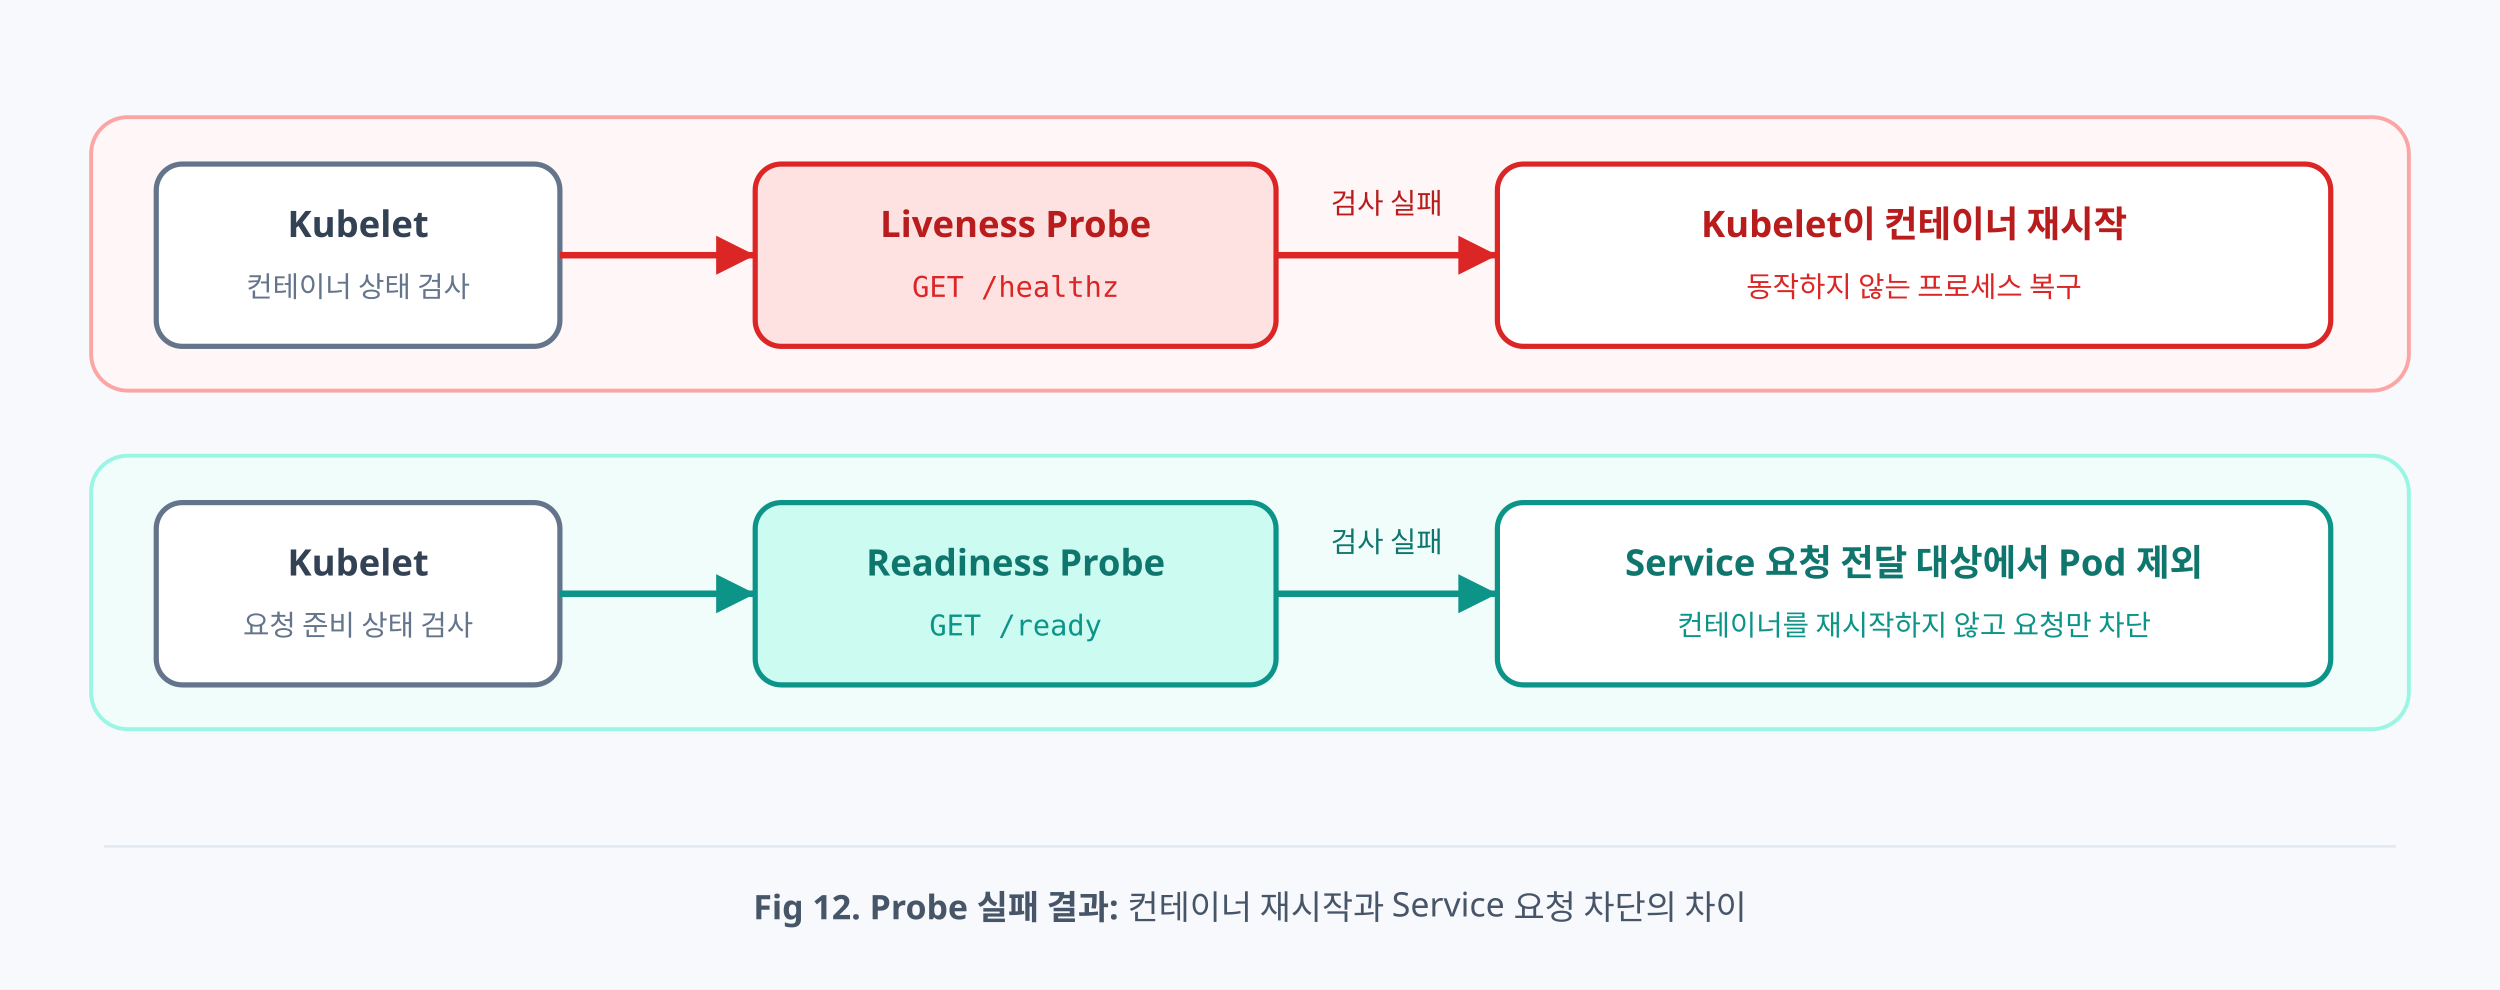
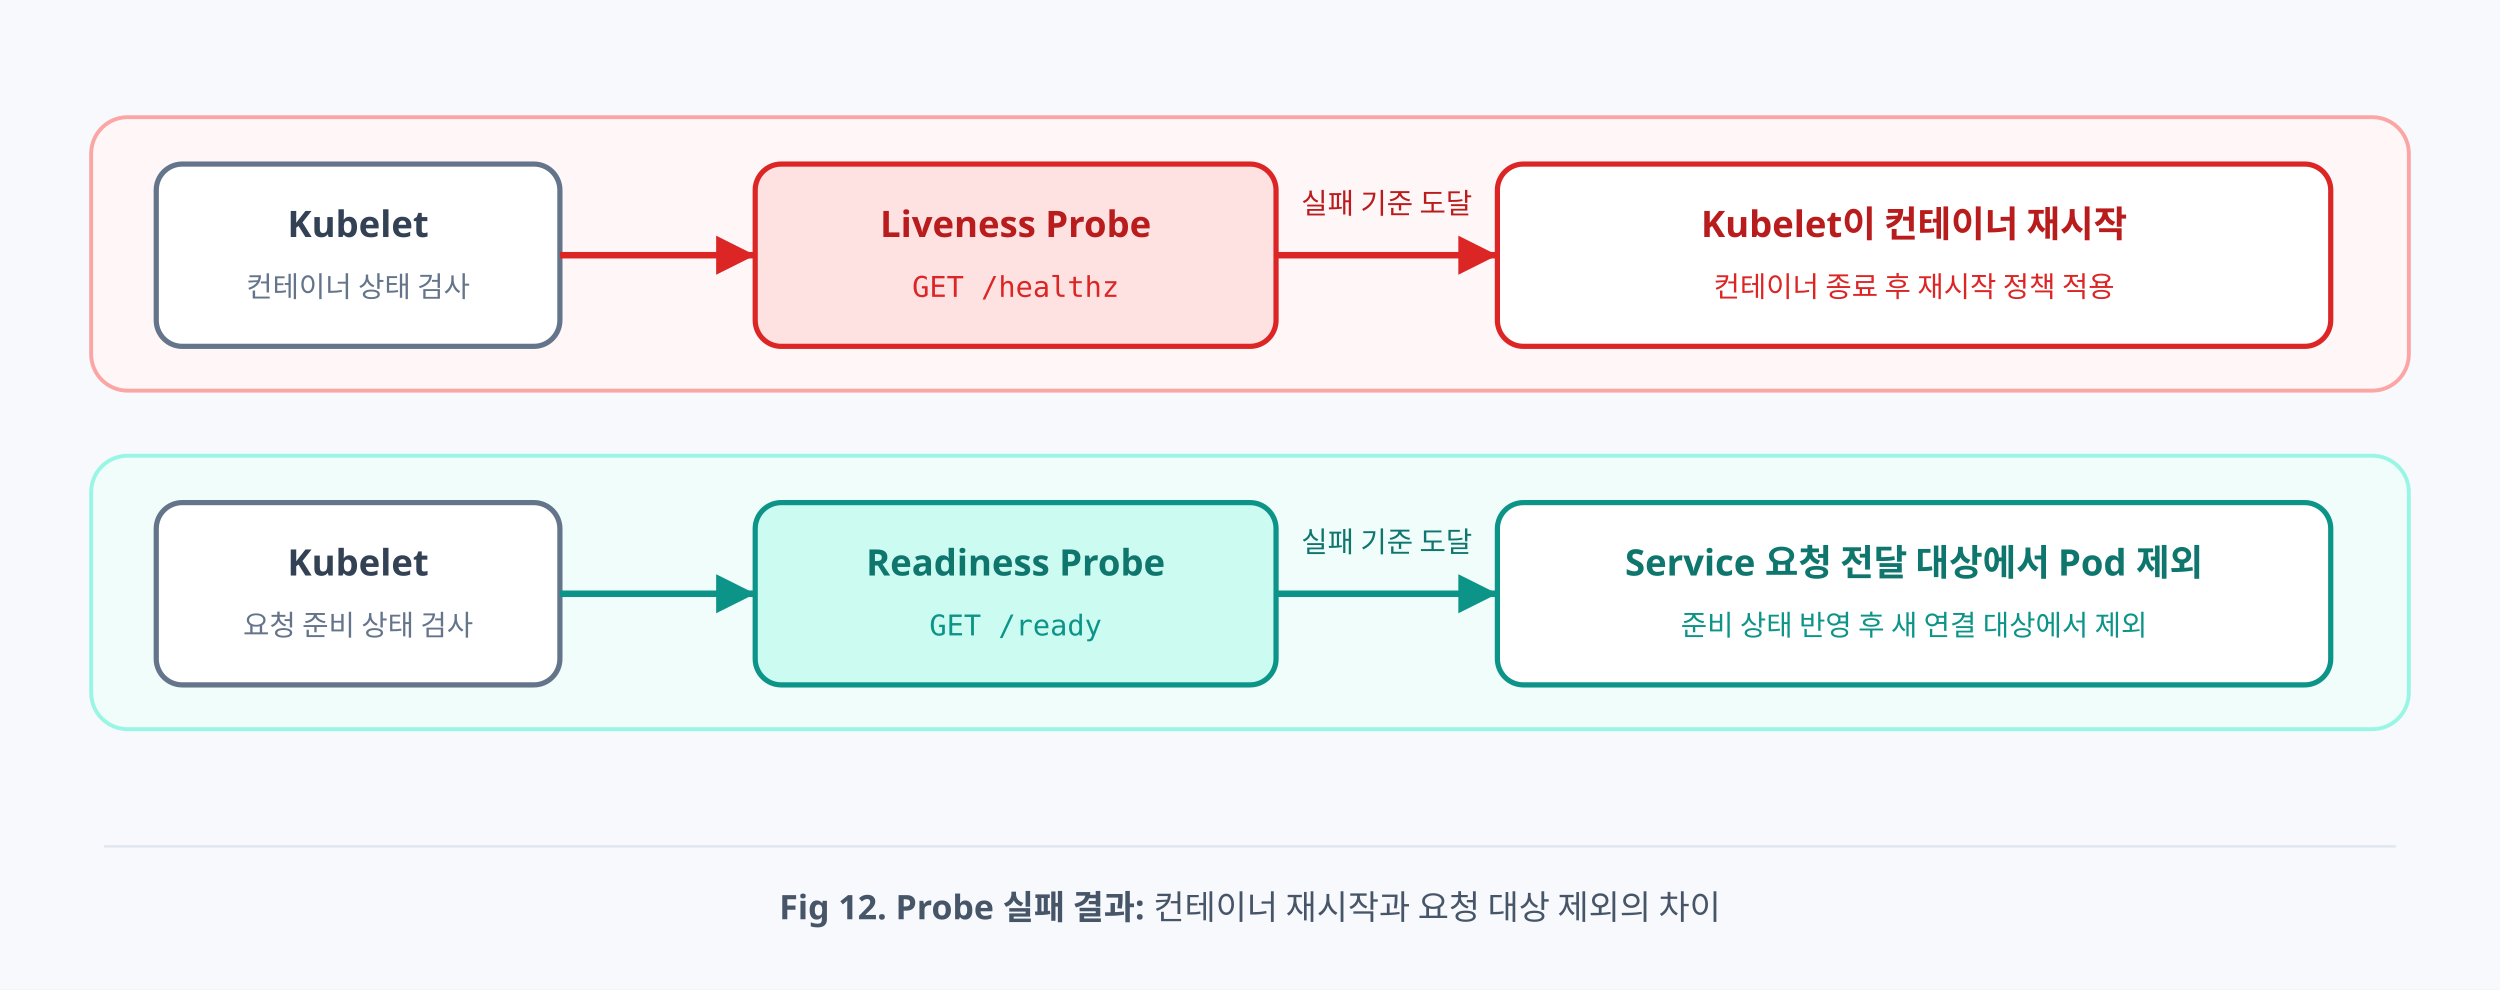
<svg xmlns="http://www.w3.org/2000/svg" width="960" height="380" viewBox="0 0 960 380">
  <rect width="960" height="380" fill="#F7F9FC" />
  <defs>
    <marker id="arrow-live" markerWidth="8" markerHeight="8" refX="6" refY="3" orient="auto">
      <path d="M0,0 L6,3 L0,6 Z" fill="#DC2626" />
    </marker>
    <marker id="arrow-ready" markerWidth="8" markerHeight="8" refX="6" refY="3" orient="auto">
      <path d="M0,0 L6,3 L0,6 Z" fill="#0D9488" />
    </marker>
  </defs>
  <rect x="35" y="45" width="890" height="105" rx="14" fill="#FFF7F7" stroke="#FCA5A5" stroke-width="1.5" />
  <rect x="60" y="63" width="155" height="70" rx="10" fill="#FFFFFF" stroke="#64748B" stroke-width="2" />
  <text x="137.5" y="91" text-anchor="middle" font-family="Apple SD Gothic Neo, Noto Sans KR, sans-serif" font-size="14" fill="#334155" font-weight="600">Kubelet</text>
  <text x="137.5" y="114" text-anchor="middle" font-family="Apple SD Gothic Neo, Noto Sans KR, sans-serif" font-size="11" fill="#64748B">컨테이너 상태 검사</text>
  <path d="M215 98 H290" fill="none" stroke="#DC2626" stroke-width="2.5" marker-end="url(#arrow-live)" />
  <rect x="290" y="63" width="200" height="70" rx="10" fill="#FEE2E2" stroke="#DC2626" stroke-width="2" />
  <text x="390" y="91" text-anchor="middle" font-family="Apple SD Gothic Neo, Noto Sans KR, sans-serif" font-size="14" fill="#B91C1C" font-weight="600">Liveness Probe</text>
  <text x="390" y="114" text-anchor="middle" font-family="Menlo, Consolas, monospace" font-size="11" fill="#DC2626">GET /healthz</text>
  <path d="M490 98 H575" fill="none" stroke="#DC2626" stroke-width="2.5" marker-end="url(#arrow-live)" />
-   <text x="532.5" y="82" text-anchor="middle" font-family="Apple SD Gothic Neo, Noto Sans KR, sans-serif" font-size="11" fill="#B91C1C">검사 실패</text>
+   <text x="532.5" y="82" text-anchor="middle" font-family="Apple SD Gothic Neo, Noto Sans KR, sans-serif" font-size="11" fill="#B91C1C">실패 기준 도달</text>
  <rect x="575" y="63" width="320" height="70" rx="10" fill="#FFFFFF" stroke="#DC2626" stroke-width="2" />
  <text x="735" y="91" text-anchor="middle" font-family="Apple SD Gothic Neo, Noto Sans KR, sans-serif" font-size="14" fill="#B91C1C" font-weight="600">Kubelet이 컨테이너 재시작</text>
-   <text x="735" y="114" text-anchor="middle" font-family="Apple SD Gothic Neo, Noto Sans KR, sans-serif" font-size="11" fill="#DC2626">동작하지 않는 프로세스 복구</text>
+   <text x="735" y="114" text-anchor="middle" font-family="Apple SD Gothic Neo, Noto Sans KR, sans-serif" font-size="11" fill="#DC2626">컨테이너 종료 후 재시작 정책 적용</text>
  <rect x="35" y="175" width="890" height="105" rx="14" fill="#F0FDFA" stroke="#99F6E4" stroke-width="1.5" />
  <rect x="60" y="193" width="155" height="70" rx="10" fill="#FFFFFF" stroke="#64748B" stroke-width="2" />
  <text x="137.5" y="221" text-anchor="middle" font-family="Apple SD Gothic Neo, Noto Sans KR, sans-serif" font-size="14" fill="#334155" font-weight="600">Kubelet</text>
  <text x="137.5" y="244" text-anchor="middle" font-family="Apple SD Gothic Neo, Noto Sans KR, sans-serif" font-size="11" fill="#64748B">요청 준비 상태 검사</text>
  <path d="M215 228 H290" fill="none" stroke="#0D9488" stroke-width="2.5" marker-end="url(#arrow-ready)" />
  <rect x="290" y="193" width="200" height="70" rx="10" fill="#CCFBF1" stroke="#0D9488" stroke-width="2" />
  <text x="390" y="221" text-anchor="middle" font-family="Apple SD Gothic Neo, Noto Sans KR, sans-serif" font-size="14" fill="#0F766E" font-weight="600">Readiness Probe</text>
  <text x="390" y="244" text-anchor="middle" font-family="Menlo, Consolas, monospace" font-size="11" fill="#0D9488">GET /ready</text>
  <path d="M490 228 H575" fill="none" stroke="#0D9488" stroke-width="2.5" marker-end="url(#arrow-ready)" />
-   <text x="532.5" y="212" text-anchor="middle" font-family="Apple SD Gothic Neo, Noto Sans KR, sans-serif" font-size="11" fill="#0F766E">검사 실패</text>
+   <text x="532.5" y="212" text-anchor="middle" font-family="Apple SD Gothic Neo, Noto Sans KR, sans-serif" font-size="11" fill="#0F766E">실패 기준 도달</text>
  <rect x="575" y="193" width="320" height="70" rx="10" fill="#FFFFFF" stroke="#0D9488" stroke-width="2" />
  <text x="735" y="221" text-anchor="middle" font-family="Apple SD Gothic Neo, Noto Sans KR, sans-serif" font-size="14" fill="#0F766E" font-weight="600">Service 요청 전달 대상에서 Pod 제외</text>
-   <text x="735" y="244" text-anchor="middle" font-family="Apple SD Gothic Neo, Noto Sans KR, sans-serif" font-size="11" fill="#0D9488">컨테이너를 재시작하지 않고 요청만 차단</text>
+   <text x="735" y="244" text-anchor="middle" font-family="Apple SD Gothic Neo, Noto Sans KR, sans-serif" font-size="11" fill="#0D9488">준비 상태 반영 후 새 연결 대상에서 제외</text>
  <line x1="40" y1="325" x2="920" y2="325" stroke="#E2E8F0" stroke-width="1" />
  <text x="480" y="353" text-anchor="middle" font-family="Apple SD Gothic Neo, Noto Sans KR, sans-serif" font-size="13" fill="#475569">
    <tspan font-weight="600">Fig 12. Probe 실패 결과:</tspan>
-     <tspan> 컨테이너 재시작과 Service 요청 차단의 차이</tspan>
+     <tspan> 컨테이너 재시작과 요청 대상 제외의 차이</tspan>
  </text>
</svg>
